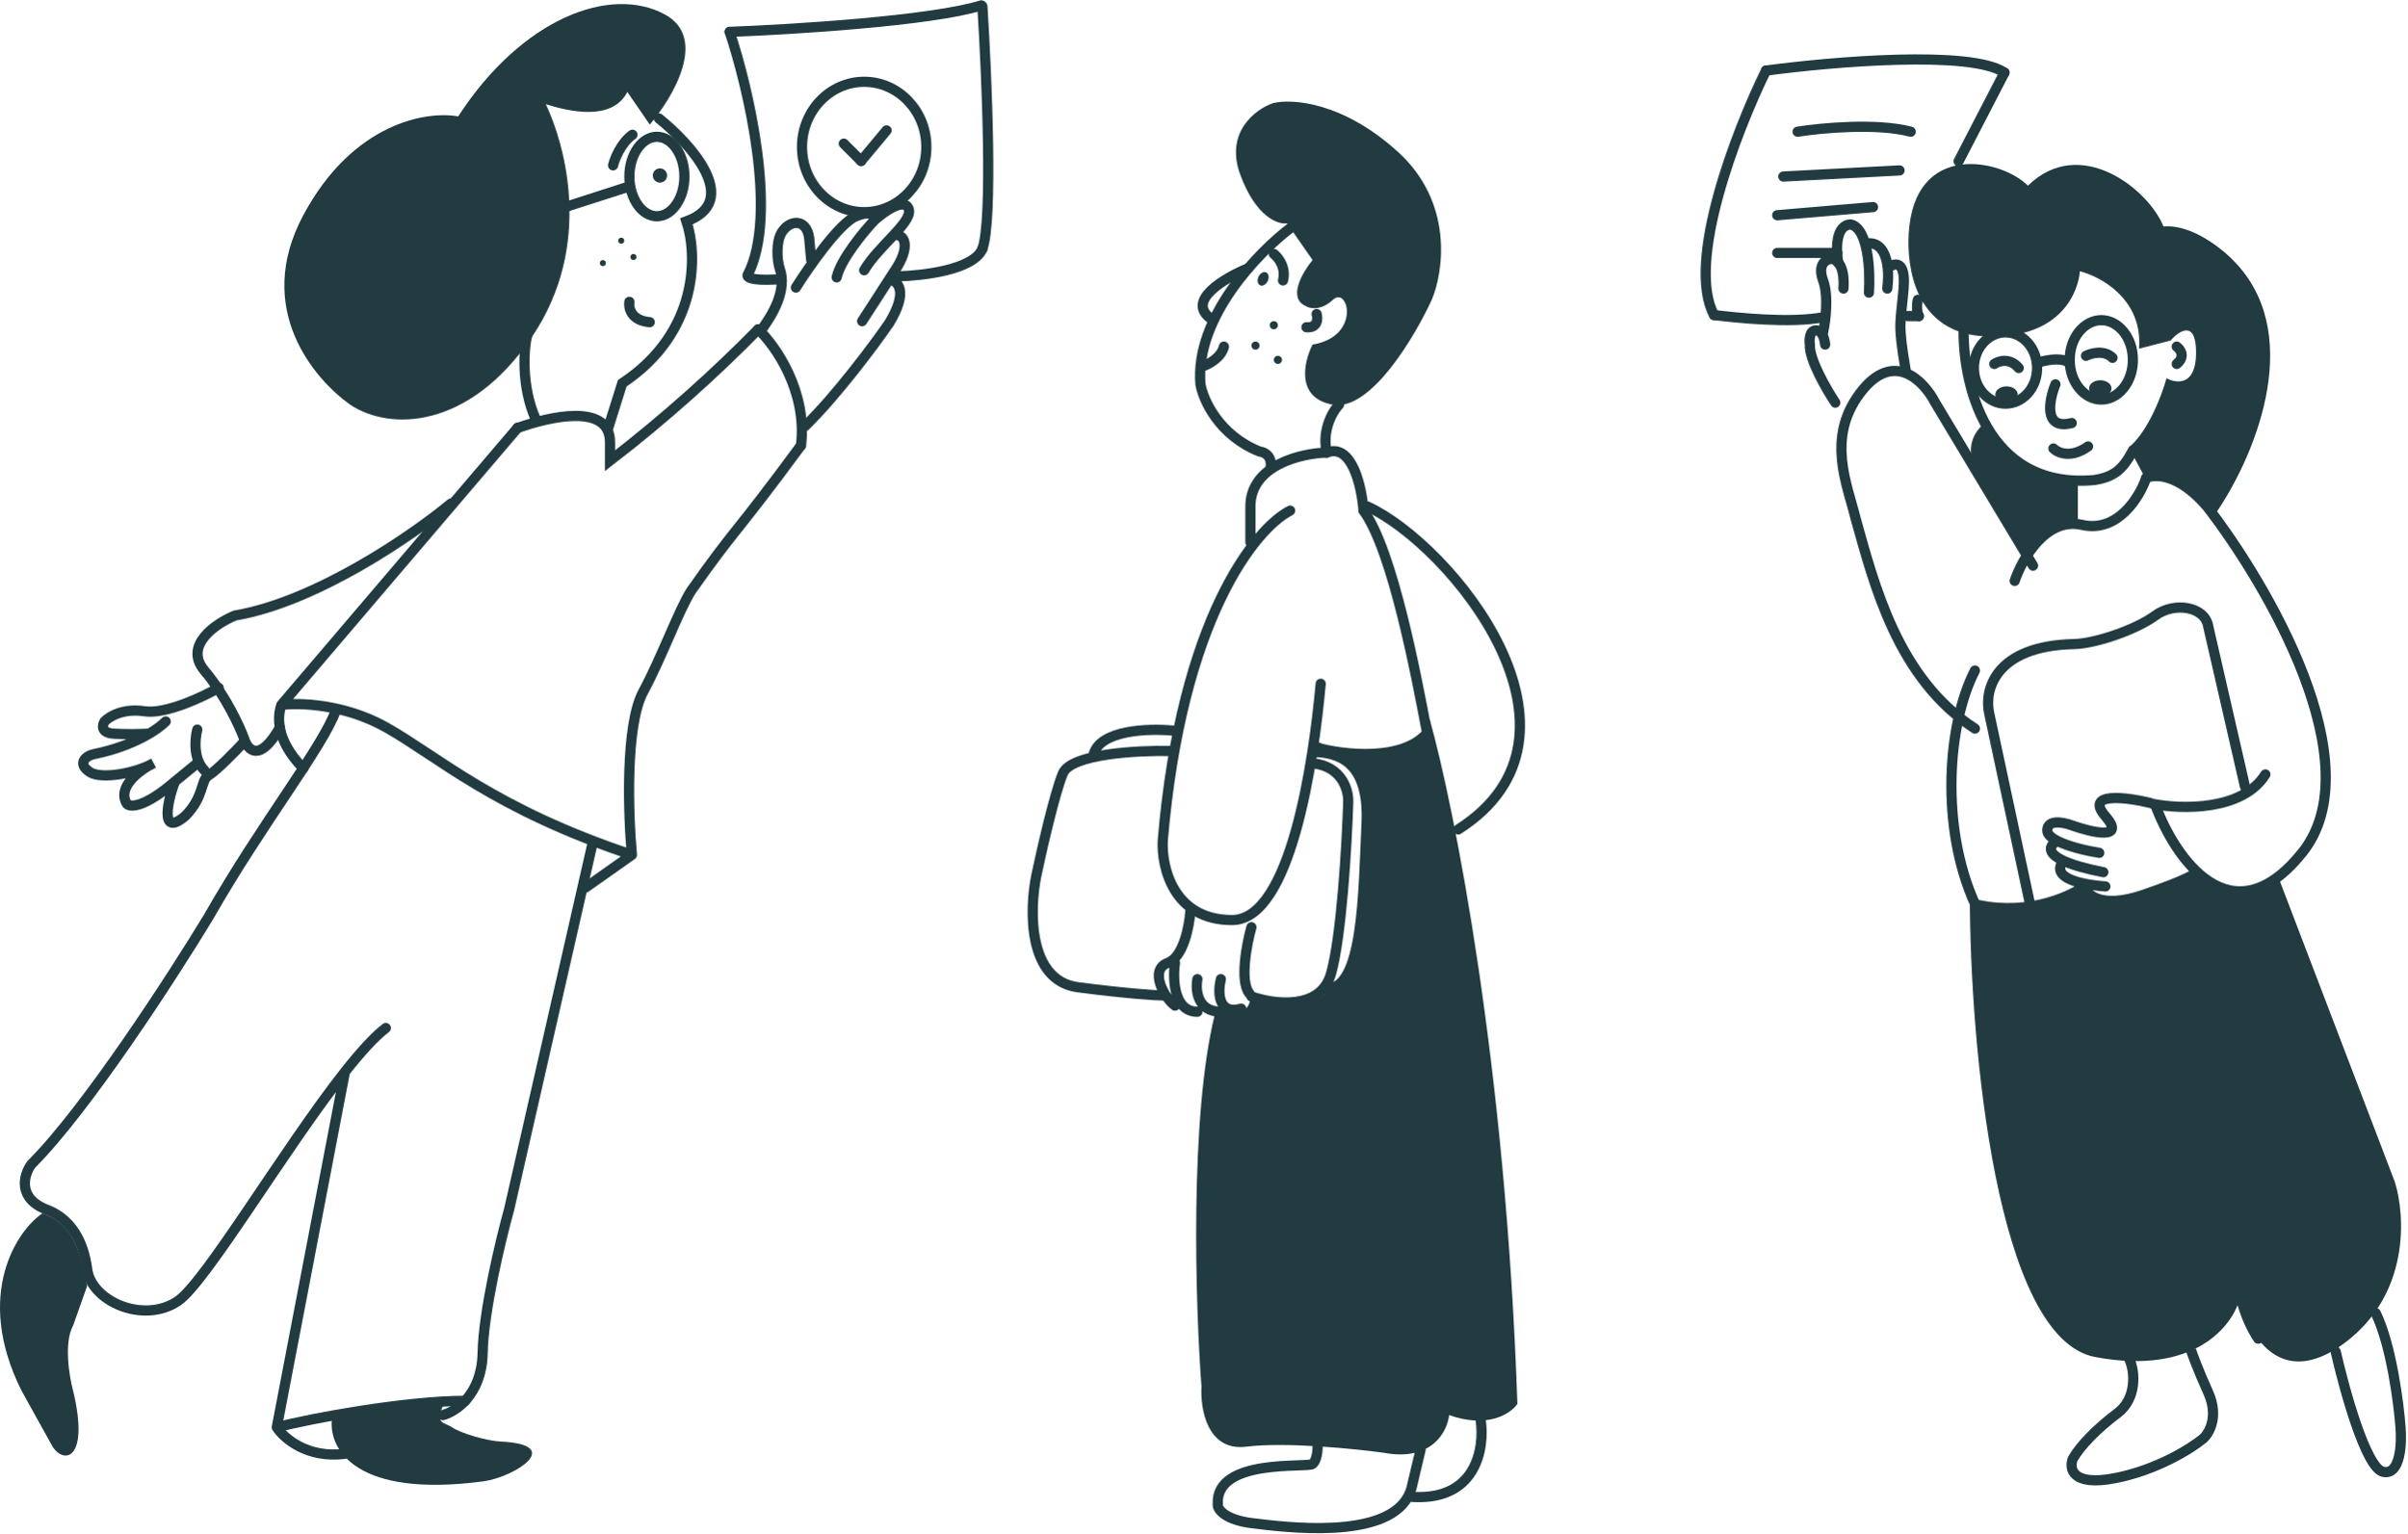
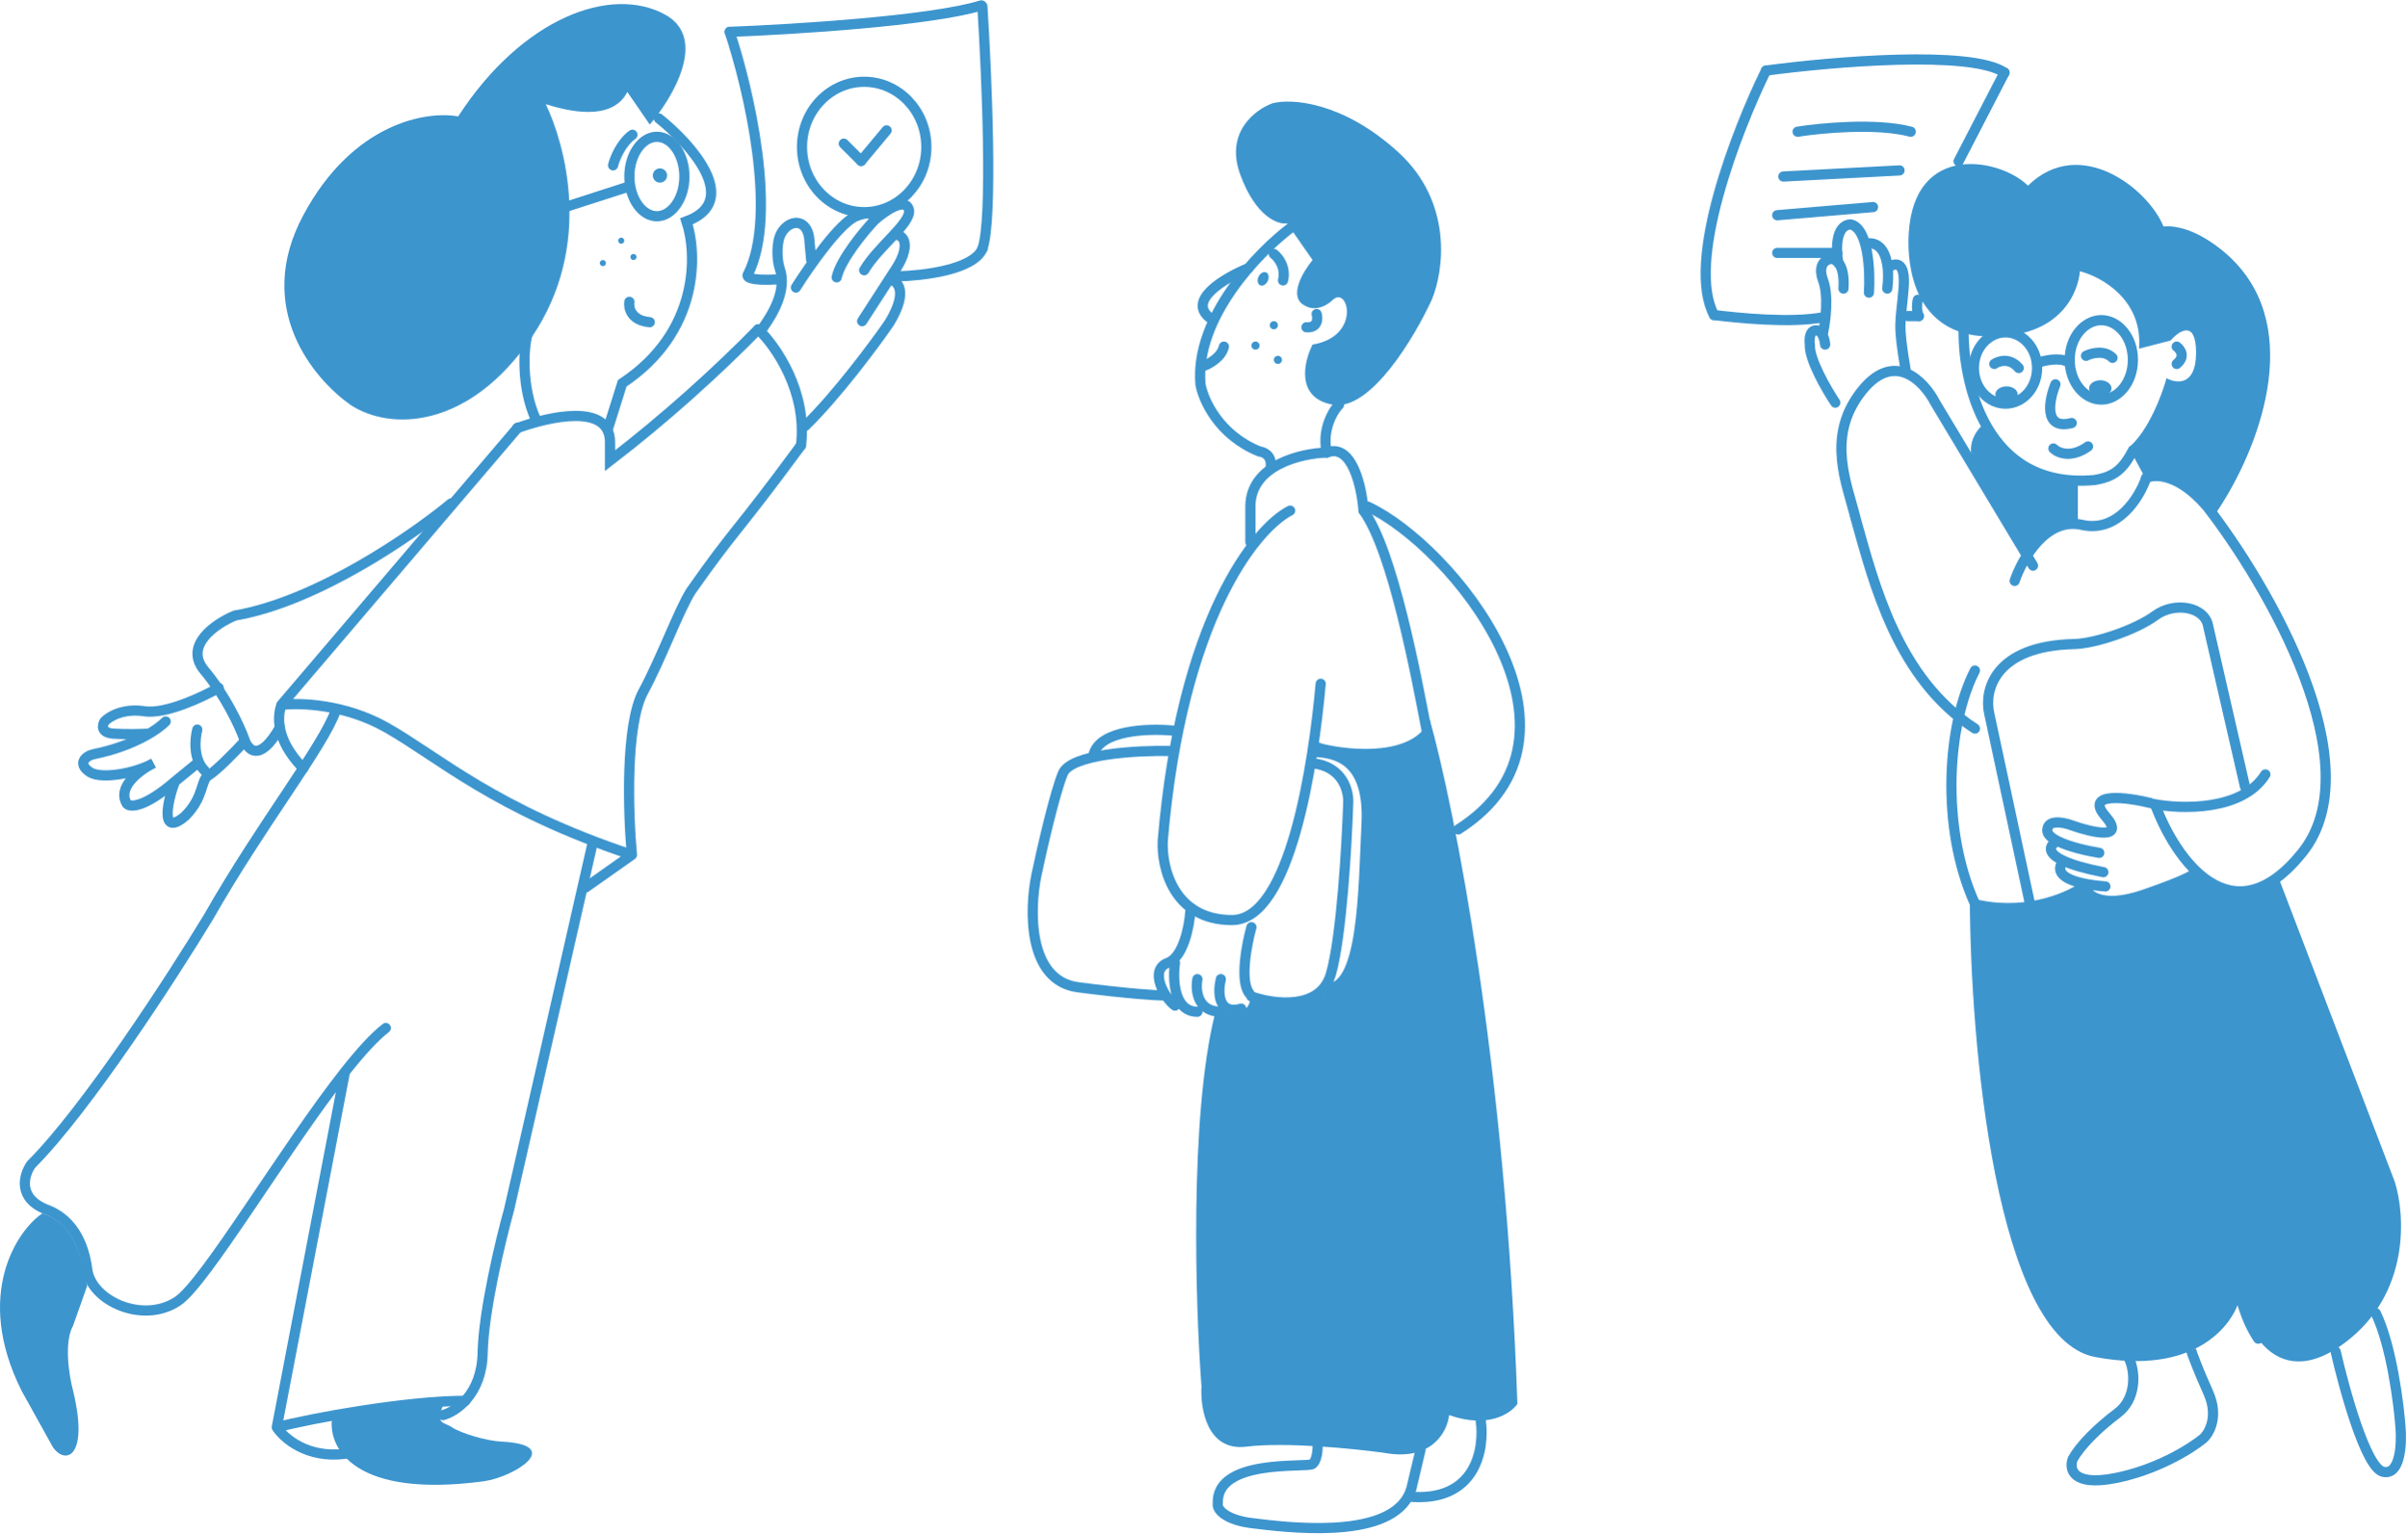
<svg xmlns="http://www.w3.org/2000/svg" width="1181" height="753" viewBox="0 0 1181 753" fill="none">
-   <path d="M323.293 58.144C339.126 70.81 363.993 98.644 336.793 108.644C342.126 124.644 343.293 162.944 305.293 188.144L298.06 211.144M258.793 164.144C256.959 170.144 255.593 189.644 262.793 205.644M253.793 210.144C269.459 204.477 299.293 197.544 299.293 217.144V226.144C326 205.644 352 182.144 372 161.644" stroke="#223B41" stroke-width="5" stroke-linecap="round" />
-   <path d="M308.793 148.144C308.293 151.144 309.593 157.344 318.793 158.144" stroke="#223B41" stroke-width="5" stroke-linecap="round" />
-   <path d="M335.793 86.644C335.793 92.248 334.137 97.22 331.584 100.729C329.03 104.242 325.714 106.144 322.293 106.144C318.871 106.144 315.555 104.242 313.001 100.729C310.448 97.22 308.793 92.248 308.793 86.644C308.793 81.039 310.448 76.067 313.001 72.558C315.555 69.045 318.871 67.144 322.293 67.144C325.714 67.144 329.03 69.045 331.584 72.558C334.137 76.067 335.793 81.039 335.793 86.644Z" stroke="#223B41" stroke-width="5" stroke-linecap="round" />
-   <path d="M277.293 101.644L308.293 91.644" stroke="#223B41" stroke-width="5" stroke-linecap="round" />
-   <path d="M300.793 81.144C301.626 77.81 304.693 70.144 310.293 66.144" stroke="#223B41" stroke-width="5" stroke-linecap="round" />
-   <circle cx="323.793" cy="86.144" r="3.5" fill="#223B41" />
-   <path d="M254.046 209.909L138.018 346.051M138.018 346.051C136.336 351.056 134.667 362.729 148.793 377.144M138.018 346.051C146.594 344.883 168.891 345.45 189.474 357.062C215.202 371.577 242.443 397.104 310.042 419.627M310.042 419.627L287.341 435.644M310.042 419.627C308.192 399.773 306.712 355.961 315.591 339.544C324.469 323.127 333 299.644 339 290.144C361.5 258.144 359.5 264.144 393 218.644" stroke="#223B41" stroke-width="5" stroke-linecap="round" />
-   <path d="M221.293 247.144C202.626 262.644 155.293 295.344 115.293 302.144C105.959 305.977 89.892 316.744 100.293 329.144C110.693 341.544 117.626 356.644 119.793 362.644C121.459 368.144 127.293 374.744 137.293 357.144" stroke="#223B41" stroke-width="5" stroke-linecap="round" />
-   <path d="M107.292 337.644C99.459 342.144 81.192 350.744 70.793 349.144C60.392 347.544 53.459 351.81 51.292 354.144C50.126 355.977 49.392 359.744 55.792 360.144C62.193 360.544 69.793 360.31 72.793 360.144M81.293 354.144C77.793 357.81 65.892 366.144 46.292 370.144C42.459 370.81 37.292 374.644 44.292 379.144C50.292 382.644 66.892 379.444 75.293 374.644C68.793 377.81 57.093 386.244 62.292 394.644C63.959 396.31 70.993 396.444 85.793 383.644M85.793 383.644L96.793 374.644M85.793 383.644C82.626 391.81 77.793 411.644 90.793 400.644C100.292 391.144 98.293 383.044 102.292 380.644C106.292 378.244 115.292 368.977 119.292 364.644M96.793 358.144C95.626 362.477 94.692 372.544 100.292 378.144" stroke="#223B41" stroke-width="5" stroke-linecap="round" />
-   <path d="M164.793 348.644C158.459 366.644 128.793 403.644 102.293 450.144C84.626 479.31 42.493 544.444 15.293 571.644C11.626 576.81 8.193 588.544 23.793 594.144C35.793 599.144 41.193 610.744 42.793 623.144C44.793 638.644 70.293 650.144 87.293 638.644C100.843 629.477 139.805 563.452 169.239 526.144M189.293 504.644C183.61 509.007 176.733 516.644 169.239 526.144M169.239 526.144L135.793 700.644M135.793 700.644C139.257 705.977 150.796 716.044 169.239 713.644M135.793 700.644C152.793 696.144 199.493 687.644 228.293 687.644" stroke="#223B41" stroke-width="5" stroke-linecap="round" />
-   <path d="M217.293 694.644C223.626 692.977 236.393 684.544 236.793 664.144C237.193 643.744 245.626 608.644 249.793 593.644L290.793 413.644" stroke="#223B41" stroke-width="5" stroke-linecap="round" />
-   <circle cx="304.793" cy="118.144" r="1.5" fill="#223B41" />
-   <circle cx="310.793" cy="126.144" r="1.5" fill="#223B41" />
-   <circle cx="295.793" cy="129.144" r="1.5" fill="#223B41" />
-   <path d="M454.5 72.144C454.5 89.923 440.741 104.144 424 104.144C407.259 104.144 393.5 89.923 393.5 72.144C393.5 54.364 407.259 40.144 424 40.144C440.741 40.144 454.5 54.364 454.5 72.144Z" stroke="#223B41" stroke-width="5" />
-   <path d="M414 70.5L422.5 79" stroke="#223B41" stroke-width="5" stroke-linecap="round" />
-   <path d="M422.5 79L435 64" stroke="#223B41" stroke-width="5" stroke-linecap="round" />
-   <path d="M148.793 105.644C173.193 60.044 209.626 54.31 224.793 57.144C256.293 8.644 299.793 -7.356 326.293 7.144C347.493 18.744 330.126 47.977 318.793 61.144L307.793 45.144C300.193 59.944 278.459 54.477 267.793 51.144C276.959 70.477 291.593 120.444 260.793 165.644C229.993 210.844 191.293 211.644 171.793 198.644C153.793 185.81 124.393 151.244 148.793 105.644Z" fill="#223B41" />
-   <path d="M10.596 682.72C-13.207 635.144 8.859 603.484 20.793 595.644C39.293 601.644 39.793 621.644 42.793 631.144L35.869 650.692C31.235 659.1 33.938 675.547 35.869 682.72C43.871 715.949 31.793 719.144 25.865 710.244L10.596 682.72Z" fill="#223B41" />
-   <path d="M237.293 727.144C174.493 735.544 161.459 711.31 162.793 697.144C173.593 692.744 203.293 691.144 217.293 690.144C213.293 699.344 218.293 698.144 221.793 700.644C226.293 703.644 238.793 707.31 245.793 707.644C277.293 709.144 252.626 724.977 237.293 727.144Z" fill="#223B41" />
-   <path d="M372 161.644C380.5 169.644 396.2 192.244 393 218.644" stroke="#223B41" stroke-width="5" stroke-linecap="round" />
-   <path d="M374.5 160.644C378.5 154.977 386.5 142.644 382.5 131.644C381.238 127.647 380.662 118.767 383.5 114.144C387.409 107.776 395.552 107.085 397 116.644L398 127.644M390.5 141.144C397 130.81 412 109.344 420 106.144C428 102.944 429.333 106.144 429 108.144M429 108.144C423.667 113.81 412.5 127.344 410.5 136.144M429 108.144C434 103.644 444.4 96.344 446 103.144C447 109.644 430.8 121.044 424 132.644M438.5 115.363C443.667 114.53 447.5 120.644 438.5 133.644L436.24 137.144M423 157.644L436.24 137.144M436.24 137.144C440.319 137.644 446.031 142.644 436.24 158.644C428.993 169.144 410.6 193.944 395 209.144" stroke="#223B41" stroke-width="5" stroke-linecap="round" />
-   <path d="M358 15.644C367.167 43.144 381.8 105.444 367 134.644C366 135.81 367.5 137.944 381.5 137.144" stroke="#223B41" stroke-width="5" stroke-linecap="round" />
-   <path d="M358 15.644C389 14.477 457.1 10.244 481.5 2.644" stroke="#223B41" stroke-width="5" stroke-linecap="round" />
-   <path d="M482 3.144C484.167 36.977 487.2 108.144 482 122.144" stroke="#223B41" stroke-width="5" stroke-linecap="round" />
-   <path d="M440.5 135.644C452.667 135.31 477.6 132.544 482 122.144" stroke="#223B41" stroke-width="5" stroke-linecap="round" />
-   <path d="M654 198.643C635.6 195.443 639.667 177.643 644 169.143C668 165.143 661.5 140.143 654 147.143C648 152.743 642.5 151.477 640.5 150.143C631.7 146.143 639.167 133.477 644 127.643L631.5 109.643C627 110.31 616.1 106.443 608.5 85.644C600.9 64.844 616 53.644 624.5 50.644C633.667 48.31 658.8 49.843 686 74.644C713.2 99.444 708.333 133.31 702.5 147.143C694 165.643 672.4 201.843 654 198.643Z" fill="#223B41" />
-   <path d="M633.5 111.643C617.5 123.643 586.2 155.843 589 188.643C590.333 196.31 598 213.643 618 221.643C620 221.81 623.9 223.443 623.5 228.643M657 198.643C653.167 202.643 648.6 212.143 651 222.143" stroke="#223B41" stroke-width="5" stroke-linecap="round" />
-   <path d="M612.5 131.643C601 136.31 581.3 147.843 594.5 156.643" stroke="#223B41" stroke-width="5" stroke-linecap="round" />
-   <path d="M625 124.643C627.167 126.31 631.1 131.243 629.5 137.643" stroke="#223B41" stroke-width="5" stroke-linecap="round" />
-   <path d="M646 154.143C646.667 156.477 646.6 161.043 641 160.643" stroke="#223B41" stroke-width="5" stroke-linecap="round" />
-   <path d="M590.5 179.643C593.333 178.643 599.3 175.343 600.5 170.143" stroke="#223B41" stroke-width="5" stroke-linecap="round" />
-   <circle cx="625" cy="159.643" r="2" fill="#223B41" />
-   <ellipse cx="619.757" cy="136.877" rx="2.5" ry="3.5" transform="rotate(25.3369 619.757 136.877)" fill="#223B41" />
-   <circle cx="616" cy="169.643" r="2" fill="#223B41" />
-   <circle cx="627" cy="176.643" r="2" fill="#223B41" />
-   <path d="M701.5 353.143C693.9 371.143 663.333 368.643 649 365.143L643.5 363.143V369.143L653.5 371.143C658.833 372.81 669.7 379.643 670.5 393.643C671.5 411.143 667 458.143 665 470.643C663.4 480.643 655.667 484.477 652 485.143C646.4 495.943 624 492.977 613.5 490.143C612.7 497.743 605.833 496.977 602.5 495.643C602.1 498.443 598 498.477 596 498.143C583.6 548.543 586.5 640.81 589.5 680.643C588.833 691.477 592.3 712.543 611.5 710.143C630.7 707.743 664.5 711.143 679 713.143C702.6 717.543 710.167 702.643 711 694.643C730.2 701.443 741.333 693.81 744.5 689.143C738.9 523.143 713.5 395.977 701.5 353.143Z" fill="#223B41" />
-   <path d="M646.5 710.143C646.5 712.31 646 717.043 644 718.643C641.5 720.643 596.5 715.643 597.5 738.143C597 741.31 602 746.143 614 747.643C630.879 749.753 679.26 755.913 690.861 734.643M697 711.643L692.5 730.643C692.087 732.074 691.537 733.405 690.861 734.643M726.5 697.143C728.574 710.977 724.35 737.843 690.861 734.643" stroke="#223B41" stroke-width="5" stroke-linecap="round" />
-   <path d="M671 248.643C712 267.643 788.3 360.743 715.5 407.143" stroke="#223B41" stroke-width="5" stroke-linecap="round" />
-   <path d="M700 358.643C695 332.477 683.4 270.243 669 250.643C668.167 239.143 663.4 217.343 651 222.143C638.5 222.477 613.5 228.243 613.5 248.643V266.143M633 250.643C616 259.31 579.7 303.843 570.5 412.643C569.833 425.643 575.7 451.643 604.5 451.643C633.3 451.643 644.5 374.143 648 335.643" stroke="#223B41" stroke-width="5" stroke-linecap="round" />
-   <path d="M584 447.643C583.5 454.81 580.6 469.843 573 472.643C563.5 476.143 571.5 490.143 576.5 493.643M576.5 472.643C575.333 480.643 575.9 496.643 587.5 496.643M587.5 480.643C586.5 485.977 587.4 496.643 599 496.643M599 480.643C597.5 486.81 597.4 498.343 609 495.143M614 455.143C611.667 463.477 608.2 481.643 613 487.643" stroke="#223B41" stroke-width="5" stroke-linecap="round" />
-   <path d="M574 368.644C558.167 368.31 525.5 370.044 521.5 379.644C517.5 389.244 511.167 416.977 508.5 429.643C505 446.643 504.2 481.443 529 484.643C553.8 487.843 567.5 488.643 570.5 488.643" stroke="#223B41" stroke-width="5" stroke-linecap="round" />
-   <path d="M614 489.143C624.833 492.977 647.8 496.143 653 478.143C658.2 460.143 660.833 414.643 661.5 394.143C661.833 388.31 658.8 376.243 644 374.643M575.5 358.643C563.667 357.477 539.3 358.243 536.5 370.643M645.5 369.143C655.333 369.643 672 372.643 670.5 404.143C668.892 437.906 669 486.643 650.5 485.143" stroke="#223B41" stroke-width="5" stroke-linecap="round" />
-   <path d="M983.5 35.644L961 79.144" stroke="#223B41" stroke-width="5" stroke-linecap="round" />
-   <path d="M941 147.144C940.5 148.81 940.3 153.144 941.5 155.144" stroke="#223B41" stroke-width="5" stroke-linecap="round" />
-   <path d="M941.5 155.144H936" stroke="#223B41" stroke-width="5" stroke-linecap="round" />
-   <path d="M900.5 197.644C896.167 191.144 887.6 176.344 888 169.144C887.667 166.81 887.8 162.144 891 162.144C894.2 162.144 895.333 166.81 895.5 169.144" stroke="#223B41" stroke-width="5" stroke-linecap="round" />
-   <path d="M969 357.644C931 333.144 919.5 286.644 910.5 254.644C906.315 237.644 896.1 215.144 912.5 193.144C928.9 171.144 944 186.977 949.5 197.644L997.5 277.644M969 329.144C955.333 355.644 952 406.144 969 443.644M988.5 285.144C992.167 274.31 1003.9 253.644 1021.5 257.644C1039.1 261.644 1049.83 243.977 1053 234.644M1057.5 395.144C1067 420.977 1094.7 461.844 1129.5 418.644C1164.3 375.444 1112.67 286.977 1082.5 248.144" stroke="#223B41" stroke-width="5" stroke-linecap="round" />
-   <path d="M1056.5 394.644C1070.17 397.31 1100.3 398.144 1111.5 380.144" stroke="#223B41" stroke-width="5" stroke-linecap="round" />
-   <path d="M1053 234.644C1058 232.31 1069.2 233.244 1082 247.644" stroke="#223B41" stroke-width="5" stroke-linecap="round" />
-   <path d="M996 443.644L976 350.144C973.5 339.144 978.4 316.944 1018 316.144C1028.33 315.81 1048 309.144 1057.5 302.144C1066.84 295.262 1082 297.644 1083.5 307.644L1101.5 386.144" stroke="#223B41" stroke-width="5" stroke-linecap="round" />
-   <path d="M1055 394.144C1043.33 391.31 1022.6 388.644 1033 400.644C1043.4 412.644 1026.33 408.644 1016.5 405.144C1012.5 403.644 1004.5 402.044 1004.5 407.644C1004.5 409.571 1006.51 411.316 1009.5 412.831M1030 418.644C1024.42 417.769 1015.19 415.719 1009.5 412.831M1009.5 412.831C1005.89 414.648 1003.47 418.464 1012.67 422.644M1032 428.144C1022.81 426.331 1016.65 424.453 1012.67 422.644M1012.67 422.644C1009.75 425.379 1008.61 430.695 1022 433.62M1033 435.144C1028.55 434.785 1024.93 434.259 1022 433.62M1022 433.62C1022.83 438.628 1030 446.744 1052 439.144C1074 431.544 1077.83 428.644 1077 428.144" stroke="#223B41" stroke-width="5" stroke-linecap="round" />
-   <path d="M1028 666.144C979.2 656.944 966.667 511.977 966.5 440.644C991.7 447.844 1013.33 438.644 1021 433.144C1026.6 451.544 1060.67 438.477 1077 429.644C1093 446.144 1110.5 436.977 1117.5 429.644L1175 580.144C1180.17 596.477 1182.5 635.144 1150.5 659.144C1118.5 683.144 1102.83 654.477 1099 637.144C1095.67 650.644 1076.8 675.344 1028 666.144Z" fill="#223B41" />
-   <path d="M1044.5 666.644C1048 673.644 1048.11 686.813 1039 693.644C1029 701.144 1020.67 709.644 1017 716.144C1015.17 720.977 1016.7 729.644 1037.5 725.644C1058.3 721.644 1075.17 710.977 1081 706.144C1084 703.477 1088.7 695.244 1083.5 683.644C1078.3 672.044 1075.67 664.81 1075 662.644" stroke="#223B41" stroke-width="5" />
-   <path d="M1146 663.498C1150.21 681.869 1160.75 720.546 1169.23 722.479C1177.71 724.413 1178.49 708.782 1177.81 700.724C1176.97 689.282 1173.37 660.501 1165.69 644.644" stroke="#223B41" stroke-width="5" stroke-linecap="round" />
-   <path d="M1097.5 129.644C1131.5 166.844 1104.67 226.81 1087 252.144C1072.2 231.744 1057.5 231.31 1052 233.644L1044.5 219.644C1054.1 211.644 1060.83 193.644 1063 185.644C1067.83 188.31 1077.5 189.544 1077.5 173.144C1077.5 156.744 1069.17 162.31 1065 167.144L1049.5 171.144C1051.5 147.144 1031 135.81 1020.5 133.144C1019.83 142.144 1012.19 166.191 975 165.144C939.5 164.144 935.5 131.144 936.5 114.644C939.276 68.85 982.167 78.144 995 91.144C1020.5 66.144 1054 92.644 1061.5 111.144C1075.9 109.944 1091.5 122.977 1097.5 129.644Z" fill="#223B41" />
-   <path d="M969 228.644C963.8 218.244 970.167 210.31 974 207.644C987.2 232.844 1009.83 237.144 1019.5 236.144V257.644C1007.1 255.644 997.333 266.477 994 272.144C987.833 261.977 974.2 239.044 969 228.644Z" fill="#223B41" />
-   <path d="M963.5 159.644C962.5 186.977 973.9 240.444 1027.5 235.644C1037 234.144 1041.5 230.644 1046.5 221.144" stroke="#223B41" stroke-width="5" stroke-linecap="round" />
-   <path d="M1007.5 220.144C1009.67 222.31 1016.1 225.144 1024.5 219.144" stroke="#223B41" stroke-width="5" stroke-linecap="round" />
-   <path d="M1008.5 188.644C1005.33 196.477 1002.5 211.244 1016.5 207.644" stroke="#223B41" stroke-width="5" stroke-linecap="round" />
-   <path d="M1068 170.144C1069.83 171.477 1072.4 175.044 1068 178.644" stroke="#223B41" stroke-width="5" stroke-linecap="round" />
-   <path d="M1023.5 174.644C1026.17 173.31 1032.5 171.644 1036.5 175.644" stroke="#223B41" stroke-width="5" stroke-linecap="round" />
-   <path d="M978.5 178.644C980.667 177.144 986.1 175.444 990.5 180.644" stroke="#223B41" stroke-width="5" stroke-linecap="round" />
-   <path d="M999.5 180.644C999.5 190.563 992.319 198.144 984 198.144C975.681 198.144 968.5 190.563 968.5 180.644C968.5 170.724 975.681 163.144 984 163.144C992.319 163.144 999.5 170.724 999.5 180.644Z" stroke="#223B41" stroke-width="5" />
-   <path d="M1046.5 176.644C1046.5 187.906 1039.11 196.144 1031 196.144C1022.89 196.144 1015.5 187.906 1015.5 176.644C1015.5 165.382 1022.89 157.144 1031 157.144C1039.11 157.144 1046.5 165.382 1046.5 176.644Z" stroke="#223B41" stroke-width="5" />
-   <ellipse cx="984.5" cy="193.644" rx="5.5" ry="4" fill="#223B41" />
-   <ellipse cx="1030.5" cy="190.644" rx="5.5" ry="4" fill="#223B41" />
-   <path d="M999.5 178.144C1002.83 176.977 1010.5 175.244 1014.5 177.644" stroke="#223B41" stroke-width="5" stroke-linecap="round" />
-   <path d="M866.5 34.644C852.167 63.81 827 128.644 841 154.644" stroke="#223B41" stroke-width="5" stroke-linecap="round" />
-   <path d="M866.5 34.644C898.667 30.31 967.1 24.444 983.5 35.644" stroke="#223B41" stroke-width="5" stroke-linecap="round" />
-   <path d="M882 64.644C893.5 62.81 920.7 60.243 937.5 64.644M875 86.644L932 83.644M872 105.644L919 101.644M872 124.144H901.5" stroke="#223B41" stroke-width="5" stroke-linecap="round" />
-   <path d="M894.5 163.144C895.667 157.81 897.3 145.244 894.5 137.644C891.7 130.044 895.667 127.477 898 127.144C900.5 126.81 905.3 129.244 904.5 141.644" stroke="#223B41" stroke-width="5" stroke-linecap="round" />
-   <path d="M902 129.144C900.833 122.977 900.4 110.544 908 110.144C916.8 112.144 917.667 133.31 917 143.644" stroke="#223B41" stroke-width="5" stroke-linecap="round" />
-   <path d="M915.5 119.644C919.394 118.704 925.034 120.316 926.215 131.644M926 141.644C926.467 137.677 926.5 134.377 926.215 131.644M926.215 131.644C929.31 128.977 935.2 127.244 934 141.644C932.5 159.644 931 157.644 935 181.644" stroke="#223B41" stroke-width="5" stroke-linecap="round" />
-   <path d="M1097.5 592.144C1095.33 605.31 1094.4 636.744 1108 657.144" stroke="#223B41" stroke-width="5" stroke-linecap="round" />
-   <path d="M841 154.644C852.167 155.977 878.6 158.844 895 155.644" stroke="#223B41" stroke-width="5" stroke-linecap="round" />
+   <path d="M323.293 58.144C339.126 70.81 363.993 98.644 336.793 108.644C342.126 124.644 343.293 162.944 305.293 188.144L298.06 211.144M258.793 164.144C256.959 170.144 255.593 189.644 262.793 205.644M253.793 210.144C269.459 204.477 299.293 197.544 299.293 217.144V226.144C326 205.644 352 182.144 372 161.644" stroke="#3D95CE" stroke-width="5" stroke-linecap="round" />
+   <path d="M308.793 148.144C308.293 151.144 309.593 157.344 318.793 158.144" stroke="#3D95CE" stroke-width="5" stroke-linecap="round" />
+   <path d="M335.793 86.644C335.793 92.248 334.137 97.22 331.584 100.729C329.03 104.242 325.714 106.144 322.293 106.144C318.871 106.144 315.555 104.242 313.001 100.729C310.448 97.22 308.793 92.248 308.793 86.644C308.793 81.039 310.448 76.067 313.001 72.558C315.555 69.045 318.871 67.144 322.293 67.144C325.714 67.144 329.03 69.045 331.584 72.558C334.137 76.067 335.793 81.039 335.793 86.644Z" stroke="#3D95CE" stroke-width="5" stroke-linecap="round" />
+   <path d="M277.293 101.644L308.293 91.644" stroke="#3D95CE" stroke-width="5" stroke-linecap="round" />
+   <path d="M300.793 81.144C301.626 77.81 304.693 70.144 310.293 66.144" stroke="#3D95CE" stroke-width="5" stroke-linecap="round" />
+   <circle cx="323.793" cy="86.144" r="3.5" fill="#3D95CE" />
+   <path d="M254.046 209.909L138.018 346.051M138.018 346.051C136.336 351.056 134.667 362.729 148.793 377.144M138.018 346.051C146.594 344.883 168.891 345.45 189.474 357.062C215.202 371.577 242.443 397.104 310.042 419.627M310.042 419.627L287.341 435.644M310.042 419.627C308.192 399.773 306.712 355.961 315.591 339.544C324.469 323.127 333 299.644 339 290.144C361.5 258.144 359.5 264.144 393 218.644" stroke="#3D95CE" stroke-width="5" stroke-linecap="round" />
+   <path d="M221.293 247.144C202.626 262.644 155.293 295.344 115.293 302.144C105.959 305.977 89.892 316.744 100.293 329.144C110.693 341.544 117.626 356.644 119.793 362.644C121.459 368.144 127.293 374.744 137.293 357.144" stroke="#3D95CE" stroke-width="5" stroke-linecap="round" />
+   <path d="M107.292 337.644C99.459 342.144 81.192 350.744 70.793 349.144C60.392 347.544 53.459 351.81 51.292 354.144C50.126 355.977 49.392 359.744 55.792 360.144C62.193 360.544 69.793 360.31 72.793 360.144M81.293 354.144C77.793 357.81 65.892 366.144 46.292 370.144C42.459 370.81 37.292 374.644 44.292 379.144C50.292 382.644 66.892 379.444 75.293 374.644C68.793 377.81 57.093 386.244 62.292 394.644C63.959 396.31 70.993 396.444 85.793 383.644M85.793 383.644L96.793 374.644M85.793 383.644C82.626 391.81 77.793 411.644 90.793 400.644C100.292 391.144 98.293 383.044 102.292 380.644C106.292 378.244 115.292 368.977 119.292 364.644M96.793 358.144C95.626 362.477 94.692 372.544 100.292 378.144" stroke="#3D95CE" stroke-width="5" stroke-linecap="round" />
+   <path d="M164.793 348.644C158.459 366.644 128.793 403.644 102.293 450.144C84.626 479.31 42.493 544.444 15.293 571.644C11.626 576.81 8.193 588.544 23.793 594.144C35.793 599.144 41.193 610.744 42.793 623.144C44.793 638.644 70.293 650.144 87.293 638.644C100.843 629.477 139.805 563.452 169.239 526.144M189.293 504.644C183.61 509.007 176.733 516.644 169.239 526.144M169.239 526.144L135.793 700.644M135.793 700.644C139.257 705.977 150.796 716.044 169.239 713.644M135.793 700.644C152.793 696.144 199.493 687.644 228.293 687.644" stroke="#3D95CE" stroke-width="5" stroke-linecap="round" />
+   <path d="M217.293 694.644C223.626 692.977 236.393 684.544 236.793 664.144C237.193 643.744 245.626 608.644 249.793 593.644L290.793 413.644" stroke="#3D95CE" stroke-width="5" stroke-linecap="round" />
+   <circle cx="304.793" cy="118.144" r="1.5" fill="#3D95CE" />
+   <circle cx="310.793" cy="126.144" r="1.5" fill="#3D95CE" />
+   <circle cx="295.793" cy="129.144" r="1.5" fill="#3D95CE" />
+   <path d="M454.5 72.144C454.5 89.923 440.741 104.144 424 104.144C407.259 104.144 393.5 89.923 393.5 72.144C393.5 54.364 407.259 40.144 424 40.144C440.741 40.144 454.5 54.364 454.5 72.144Z" stroke="#3D95CE" stroke-width="5" />
+   <path d="M414 70.5L422.5 79" stroke="#3D95CE" stroke-width="5" stroke-linecap="round" />
+   <path d="M422.5 79L435 64" stroke="#3D95CE" stroke-width="5" stroke-linecap="round" />
+   <path d="M148.793 105.644C173.193 60.044 209.626 54.31 224.793 57.144C256.293 8.644 299.793 -7.356 326.293 7.144C347.493 18.744 330.126 47.977 318.793 61.144L307.793 45.144C300.193 59.944 278.459 54.477 267.793 51.144C276.959 70.477 291.593 120.444 260.793 165.644C229.993 210.844 191.293 211.644 171.793 198.644C153.793 185.81 124.393 151.244 148.793 105.644Z" fill="#3D95CE" />
+   <path d="M10.596 682.72C-13.207 635.144 8.859 603.484 20.793 595.644C39.293 601.644 39.793 621.644 42.793 631.144L35.869 650.692C31.235 659.1 33.938 675.547 35.869 682.72C43.871 715.949 31.793 719.144 25.865 710.244L10.596 682.72Z" fill="#3D95CE" />
+   <path d="M237.293 727.144C174.493 735.544 161.459 711.31 162.793 697.144C173.593 692.744 203.293 691.144 217.293 690.144C213.293 699.344 218.293 698.144 221.793 700.644C226.293 703.644 238.793 707.31 245.793 707.644C277.293 709.144 252.626 724.977 237.293 727.144Z" fill="#3D95CE" />
+   <path d="M372 161.644C380.5 169.644 396.2 192.244 393 218.644" stroke="#3D95CE" stroke-width="5" stroke-linecap="round" />
+   <path d="M374.5 160.644C378.5 154.977 386.5 142.644 382.5 131.644C381.238 127.647 380.662 118.767 383.5 114.144C387.409 107.776 395.552 107.085 397 116.644L398 127.644M390.5 141.144C397 130.81 412 109.344 420 106.144C428 102.944 429.333 106.144 429 108.144M429 108.144C423.667 113.81 412.5 127.344 410.5 136.144M429 108.144C434 103.644 444.4 96.344 446 103.144C447 109.644 430.8 121.044 424 132.644M438.5 115.363C443.667 114.53 447.5 120.644 438.5 133.644L436.24 137.144M423 157.644L436.24 137.144M436.24 137.144C440.319 137.644 446.031 142.644 436.24 158.644C428.993 169.144 410.6 193.944 395 209.144" stroke="#3D95CE" stroke-width="5" stroke-linecap="round" />
+   <path d="M358 15.644C367.167 43.144 381.8 105.444 367 134.644C366 135.81 367.5 137.944 381.5 137.144" stroke="#3D95CE" stroke-width="5" stroke-linecap="round" />
+   <path d="M358 15.644C389 14.477 457.1 10.244 481.5 2.644" stroke="#3D95CE" stroke-width="5" stroke-linecap="round" />
+   <path d="M482 3.144C484.167 36.977 487.2 108.144 482 122.144" stroke="#3D95CE" stroke-width="5" stroke-linecap="round" />
+   <path d="M440.5 135.644C452.667 135.31 477.6 132.544 482 122.144" stroke="#3D95CE" stroke-width="5" stroke-linecap="round" />
+   <path d="M654 198.643C635.6 195.443 639.667 177.643 644 169.143C668 165.143 661.5 140.143 654 147.143C648 152.743 642.5 151.477 640.5 150.143C631.7 146.143 639.167 133.477 644 127.643L631.5 109.643C627 110.31 616.1 106.443 608.5 85.644C600.9 64.844 616 53.644 624.5 50.644C633.667 48.31 658.8 49.843 686 74.644C713.2 99.444 708.333 133.31 702.5 147.143C694 165.643 672.4 201.843 654 198.643Z" fill="#3D95CE" />
+   <path d="M633.5 111.643C617.5 123.643 586.2 155.843 589 188.643C590.333 196.31 598 213.643 618 221.643C620 221.81 623.9 223.443 623.5 228.643M657 198.643C653.167 202.643 648.6 212.143 651 222.143" stroke="#3D95CE" stroke-width="5" stroke-linecap="round" />
+   <path d="M612.5 131.643C601 136.31 581.3 147.843 594.5 156.643" stroke="#3D95CE" stroke-width="5" stroke-linecap="round" />
+   <path d="M625 124.643C627.167 126.31 631.1 131.243 629.5 137.643" stroke="#3D95CE" stroke-width="5" stroke-linecap="round" />
+   <path d="M646 154.143C646.667 156.477 646.6 161.043 641 160.643" stroke="#3D95CE" stroke-width="5" stroke-linecap="round" />
+   <path d="M590.5 179.643C593.333 178.643 599.3 175.343 600.5 170.143" stroke="#3D95CE" stroke-width="5" stroke-linecap="round" />
+   <circle cx="625" cy="159.643" r="2" fill="#3D95CE" />
+   <ellipse cx="619.757" cy="136.877" rx="2.5" ry="3.5" transform="rotate(25.3369 619.757 136.877)" fill="#3D95CE" />
+   <circle cx="616" cy="169.643" r="2" fill="#3D95CE" />
+   <circle cx="627" cy="176.643" r="2" fill="#3D95CE" />
+   <path d="M701.5 353.143C693.9 371.143 663.333 368.643 649 365.143L643.5 363.143V369.143L653.5 371.143C658.833 372.81 669.7 379.643 670.5 393.643C671.5 411.143 667 458.143 665 470.643C663.4 480.643 655.667 484.477 652 485.143C646.4 495.943 624 492.977 613.5 490.143C612.7 497.743 605.833 496.977 602.5 495.643C602.1 498.443 598 498.477 596 498.143C583.6 548.543 586.5 640.81 589.5 680.643C588.833 691.477 592.3 712.543 611.5 710.143C630.7 707.743 664.5 711.143 679 713.143C702.6 717.543 710.167 702.643 711 694.643C730.2 701.443 741.333 693.81 744.5 689.143C738.9 523.143 713.5 395.977 701.5 353.143Z" fill="#3D95CE" />
+   <path d="M646.5 710.143C646.5 712.31 646 717.043 644 718.643C641.5 720.643 596.5 715.643 597.5 738.143C597 741.31 602 746.143 614 747.643C630.879 749.753 679.26 755.913 690.861 734.643M697 711.643L692.5 730.643C692.087 732.074 691.537 733.405 690.861 734.643M726.5 697.143C728.574 710.977 724.35 737.843 690.861 734.643" stroke="#3D95CE" stroke-width="5" stroke-linecap="round" />
+   <path d="M671 248.643C712 267.643 788.3 360.743 715.5 407.143" stroke="#3D95CE" stroke-width="5" stroke-linecap="round" />
+   <path d="M700 358.643C695 332.477 683.4 270.243 669 250.643C668.167 239.143 663.4 217.343 651 222.143C638.5 222.477 613.5 228.243 613.5 248.643V266.143M633 250.643C616 259.31 579.7 303.843 570.5 412.643C569.833 425.643 575.7 451.643 604.5 451.643C633.3 451.643 644.5 374.143 648 335.643" stroke="#3D95CE" stroke-width="5" stroke-linecap="round" />
+   <path d="M584 447.643C583.5 454.81 580.6 469.843 573 472.643C563.5 476.143 571.5 490.143 576.5 493.643M576.5 472.643C575.333 480.643 575.9 496.643 587.5 496.643M587.5 480.643C586.5 485.977 587.4 496.643 599 496.643M599 480.643C597.5 486.81 597.4 498.343 609 495.143M614 455.143C611.667 463.477 608.2 481.643 613 487.643" stroke="#3D95CE" stroke-width="5" stroke-linecap="round" />
+   <path d="M574 368.644C558.167 368.31 525.5 370.044 521.5 379.644C517.5 389.244 511.167 416.977 508.5 429.643C505 446.643 504.2 481.443 529 484.643C553.8 487.843 567.5 488.643 570.5 488.643" stroke="#3D95CE" stroke-width="5" stroke-linecap="round" />
+   <path d="M614 489.143C624.833 492.977 647.8 496.143 653 478.143C658.2 460.143 660.833 414.643 661.5 394.143C661.833 388.31 658.8 376.243 644 374.643M575.5 358.643C563.667 357.477 539.3 358.243 536.5 370.643M645.5 369.143C655.333 369.643 672 372.643 670.5 404.143C668.892 437.906 669 486.643 650.5 485.143" stroke="#3D95CE" stroke-width="5" stroke-linecap="round" />
+   <path d="M983.5 35.644L961 79.144" stroke="#3D95CE" stroke-width="5" stroke-linecap="round" />
+   <path d="M941 147.144C940.5 148.81 940.3 153.144 941.5 155.144" stroke="#3D95CE" stroke-width="5" stroke-linecap="round" />
+   <path d="M941.5 155.144H936" stroke="#3D95CE" stroke-width="5" stroke-linecap="round" />
+   <path d="M900.5 197.644C896.167 191.144 887.6 176.344 888 169.144C887.667 166.81 887.8 162.144 891 162.144C894.2 162.144 895.333 166.81 895.5 169.144" stroke="#3D95CE" stroke-width="5" stroke-linecap="round" />
+   <path d="M969 357.644C931 333.144 919.5 286.644 910.5 254.644C906.315 237.644 896.1 215.144 912.5 193.144C928.9 171.144 944 186.977 949.5 197.644L997.5 277.644M969 329.144C955.333 355.644 952 406.144 969 443.644M988.5 285.144C992.167 274.31 1003.9 253.644 1021.5 257.644C1039.1 261.644 1049.83 243.977 1053 234.644M1057.5 395.144C1067 420.977 1094.7 461.844 1129.5 418.644C1164.3 375.444 1112.67 286.977 1082.5 248.144" stroke="#3D95CE" stroke-width="5" stroke-linecap="round" />
+   <path d="M1056.5 394.644C1070.17 397.31 1100.3 398.144 1111.5 380.144" stroke="#3D95CE" stroke-width="5" stroke-linecap="round" />
+   <path d="M1053 234.644C1058 232.31 1069.2 233.244 1082 247.644" stroke="#3D95CE" stroke-width="5" stroke-linecap="round" />
+   <path d="M996 443.644L976 350.144C973.5 339.144 978.4 316.944 1018 316.144C1028.33 315.81 1048 309.144 1057.5 302.144C1066.84 295.262 1082 297.644 1083.5 307.644L1101.5 386.144" stroke="#3D95CE" stroke-width="5" stroke-linecap="round" />
+   <path d="M1055 394.144C1043.33 391.31 1022.6 388.644 1033 400.644C1043.4 412.644 1026.33 408.644 1016.5 405.144C1012.5 403.644 1004.5 402.044 1004.5 407.644C1004.5 409.571 1006.51 411.316 1009.5 412.831M1030 418.644C1024.42 417.769 1015.19 415.719 1009.5 412.831M1009.5 412.831C1005.89 414.648 1003.47 418.464 1012.67 422.644M1032 428.144C1022.81 426.331 1016.65 424.453 1012.67 422.644M1012.67 422.644C1009.75 425.379 1008.61 430.695 1022 433.62M1033 435.144C1028.55 434.785 1024.93 434.259 1022 433.62M1022 433.62C1022.83 438.628 1030 446.744 1052 439.144C1074 431.544 1077.83 428.644 1077 428.144" stroke="#3D95CE" stroke-width="5" stroke-linecap="round" />
+   <path d="M1028 666.144C979.2 656.944 966.667 511.977 966.5 440.644C991.7 447.844 1013.33 438.644 1021 433.144C1026.6 451.544 1060.67 438.477 1077 429.644C1093 446.144 1110.5 436.977 1117.5 429.644L1175 580.144C1180.17 596.477 1182.5 635.144 1150.5 659.144C1118.5 683.144 1102.83 654.477 1099 637.144C1095.67 650.644 1076.8 675.344 1028 666.144Z" fill="#3D95CE" />
+   <path d="M1044.5 666.644C1048 673.644 1048.11 686.813 1039 693.644C1029 701.144 1020.67 709.644 1017 716.144C1015.17 720.977 1016.7 729.644 1037.5 725.644C1058.3 721.644 1075.17 710.977 1081 706.144C1084 703.477 1088.7 695.244 1083.5 683.644C1078.3 672.044 1075.67 664.81 1075 662.644" stroke="#3D95CE" stroke-width="5" />
+   <path d="M1146 663.498C1150.21 681.869 1160.75 720.546 1169.23 722.479C1177.71 724.413 1178.49 708.782 1177.81 700.724C1176.97 689.282 1173.37 660.501 1165.69 644.644" stroke="#3D95CE" stroke-width="5" stroke-linecap="round" />
+   <path d="M1097.5 129.644C1131.5 166.844 1104.67 226.81 1087 252.144C1072.2 231.744 1057.5 231.31 1052 233.644L1044.5 219.644C1054.1 211.644 1060.83 193.644 1063 185.644C1067.83 188.31 1077.5 189.544 1077.5 173.144C1077.5 156.744 1069.17 162.31 1065 167.144L1049.5 171.144C1051.5 147.144 1031 135.81 1020.5 133.144C1019.83 142.144 1012.19 166.191 975 165.144C939.5 164.144 935.5 131.144 936.5 114.644C939.276 68.85 982.167 78.144 995 91.144C1020.5 66.144 1054 92.644 1061.5 111.144C1075.9 109.944 1091.5 122.977 1097.5 129.644Z" fill="#3D95CE" />
+   <path d="M969 228.644C963.8 218.244 970.167 210.31 974 207.644C987.2 232.844 1009.83 237.144 1019.5 236.144V257.644C1007.1 255.644 997.333 266.477 994 272.144C987.833 261.977 974.2 239.044 969 228.644Z" fill="#3D95CE" />
+   <path d="M963.5 159.644C962.5 186.977 973.9 240.444 1027.5 235.644C1037 234.144 1041.5 230.644 1046.5 221.144" stroke="#3D95CE" stroke-width="5" stroke-linecap="round" />
+   <path d="M1007.5 220.144C1009.67 222.31 1016.1 225.144 1024.5 219.144" stroke="#3D95CE" stroke-width="5" stroke-linecap="round" />
+   <path d="M1008.5 188.644C1005.33 196.477 1002.5 211.244 1016.5 207.644" stroke="#3D95CE" stroke-width="5" stroke-linecap="round" />
+   <path d="M1068 170.144C1069.83 171.477 1072.4 175.044 1068 178.644" stroke="#3D95CE" stroke-width="5" stroke-linecap="round" />
+   <path d="M1023.5 174.644C1026.17 173.31 1032.5 171.644 1036.5 175.644" stroke="#3D95CE" stroke-width="5" stroke-linecap="round" />
+   <path d="M978.5 178.644C980.667 177.144 986.1 175.444 990.5 180.644" stroke="#3D95CE" stroke-width="5" stroke-linecap="round" />
+   <path d="M999.5 180.644C999.5 190.563 992.319 198.144 984 198.144C975.681 198.144 968.5 190.563 968.5 180.644C968.5 170.724 975.681 163.144 984 163.144C992.319 163.144 999.5 170.724 999.5 180.644Z" stroke="#3D95CE" stroke-width="5" />
+   <path d="M1046.5 176.644C1046.5 187.906 1039.11 196.144 1031 196.144C1022.89 196.144 1015.5 187.906 1015.5 176.644C1015.5 165.382 1022.89 157.144 1031 157.144C1039.11 157.144 1046.5 165.382 1046.5 176.644Z" stroke="#3D95CE" stroke-width="5" />
+   <ellipse cx="984.5" cy="193.644" rx="5.5" ry="4" fill="#3D95CE" />
+   <ellipse cx="1030.5" cy="190.644" rx="5.5" ry="4" fill="#3D95CE" />
+   <path d="M999.5 178.144C1002.83 176.977 1010.5 175.244 1014.5 177.644" stroke="#3D95CE" stroke-width="5" stroke-linecap="round" />
+   <path d="M866.5 34.644C852.167 63.81 827 128.644 841 154.644" stroke="#3D95CE" stroke-width="5" stroke-linecap="round" />
+   <path d="M866.5 34.644C898.667 30.31 967.1 24.444 983.5 35.644" stroke="#3D95CE" stroke-width="5" stroke-linecap="round" />
+   <path d="M882 64.644C893.5 62.81 920.7 60.243 937.5 64.644M875 86.644L932 83.644M872 105.644L919 101.644M872 124.144H901.5" stroke="#3D95CE" stroke-width="5" stroke-linecap="round" />
+   <path d="M894.5 163.144C895.667 157.81 897.3 145.244 894.5 137.644C891.7 130.044 895.667 127.477 898 127.144C900.5 126.81 905.3 129.244 904.5 141.644" stroke="#3D95CE" stroke-width="5" stroke-linecap="round" />
+   <path d="M902 129.144C900.833 122.977 900.4 110.544 908 110.144C916.8 112.144 917.667 133.31 917 143.644" stroke="#3D95CE" stroke-width="5" stroke-linecap="round" />
+   <path d="M915.5 119.644C919.394 118.704 925.034 120.316 926.215 131.644M926 141.644C926.467 137.677 926.5 134.377 926.215 131.644M926.215 131.644C929.31 128.977 935.2 127.244 934 141.644C932.5 159.644 931 157.644 935 181.644" stroke="#3D95CE" stroke-width="5" stroke-linecap="round" />
+   <path d="M1097.5 592.144C1095.33 605.31 1094.4 636.744 1108 657.144" stroke="#3D95CE" stroke-width="5" stroke-linecap="round" />
+   <path d="M841 154.644C852.167 155.977 878.6 158.844 895 155.644" stroke="#3D95CE" stroke-width="5" stroke-linecap="round" />
</svg>
